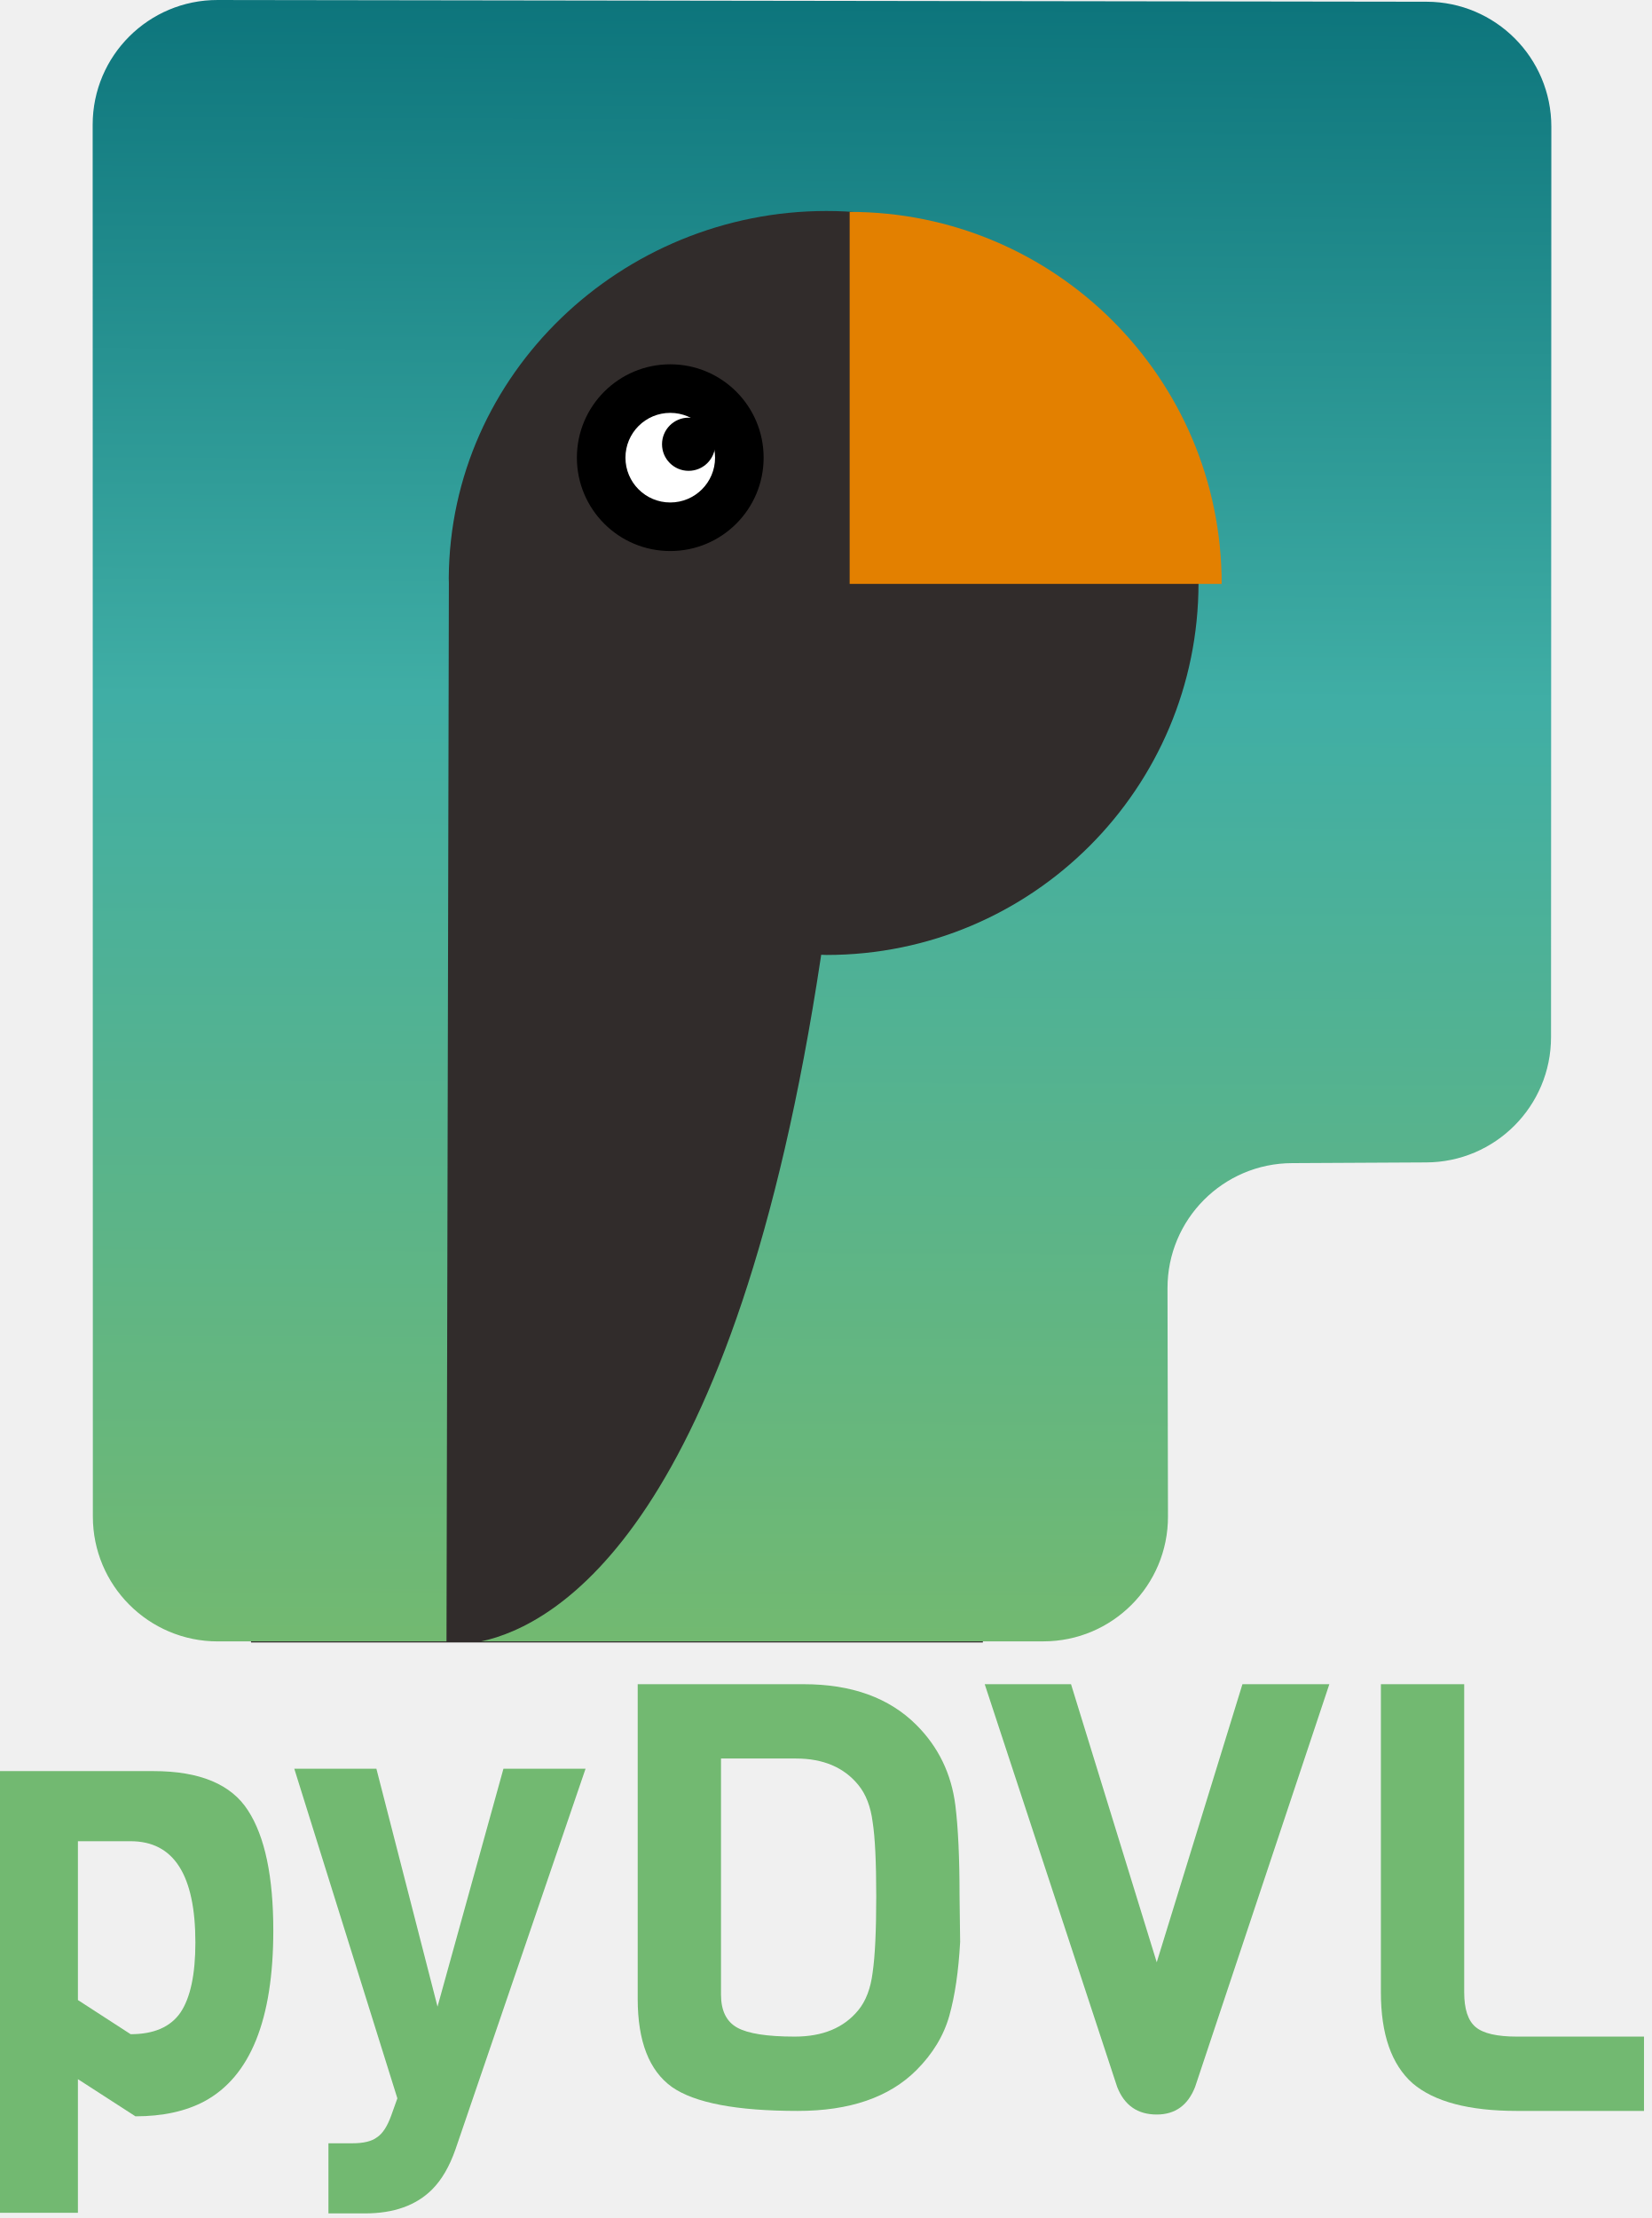
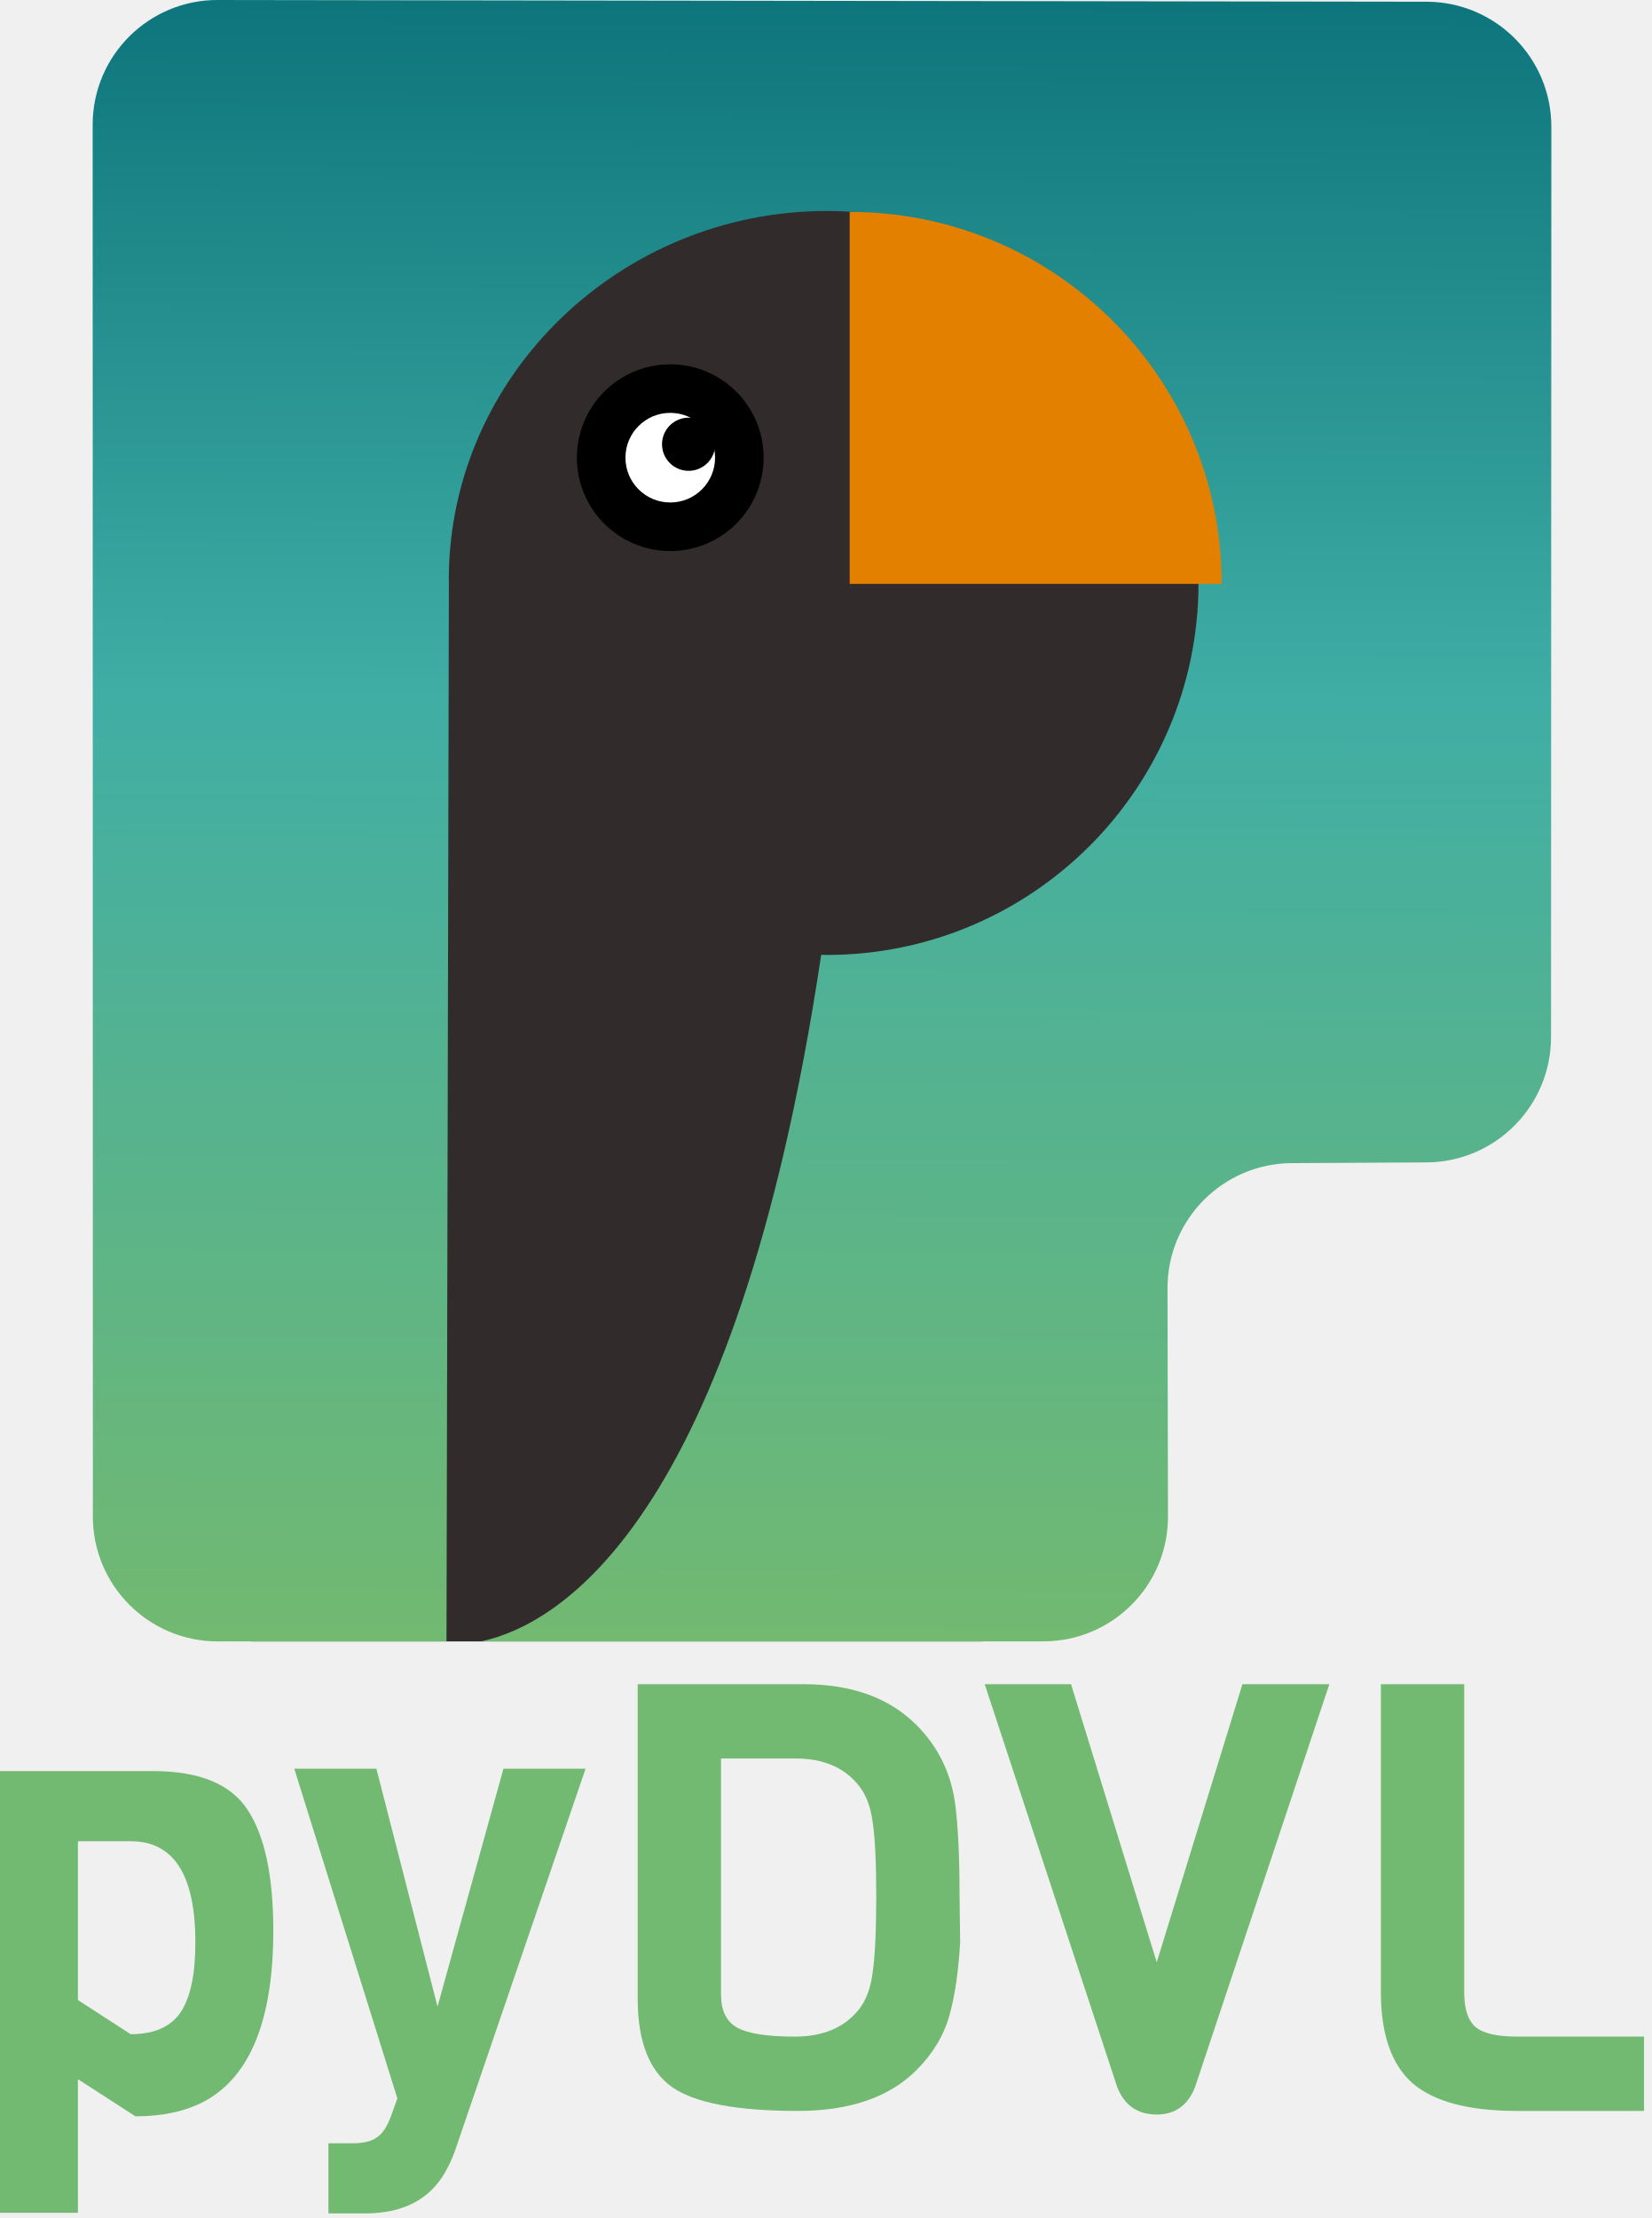
<svg xmlns="http://www.w3.org/2000/svg" xmlns:xlink="http://www.w3.org/1999/xlink" width="70" height="94" viewBox="0 0 70 94" version="1.1" id="svg5">
  <defs id="defs2">
    <linearGradient id="linearGradient14575">
      <stop style="stop-color:#0d757c;stop-opacity:1;" offset="0" id="stop14571" />
      <stop style="stop-color:#40aea5;stop-opacity:1;" offset="0.425" id="stop32040" />
      <stop style="stop-color:#72b971;stop-opacity:1;" offset="1" id="stop14573" />
    </linearGradient>
    <rect x="14.959" y="33.472" width="520.598" height="194.674" id="rect790" />
    <linearGradient xlink:href="#linearGradient14575" id="linearGradient14577" x1="49.04" y1="4.058" x2="48.752" y2="73.273" gradientUnits="userSpaceOnUse" />
  </defs>
  <g id="layer1" transform="translate(-15.06339,-3.873662)">
    <g aria-label="pyDVL" transform="matrix(0.2645833,0,0,0.2645833,9.251296,62.0064)" id="text788" style="font-size:96px;line-height:1.25;white-space:pre;shape-inside:url(#rect790);display:inline;fill:#72b971">
      <path d="m 65.743,89.514 q 0,21.408 -11.04,27.36 -4.512,2.4 -11.04,2.4 l -9.216,-5.952 v 21.408 h -12.48 V 63.978 h 24.576 q 11.136,0 15.168,6.336 4.032,6.24 4.032,19.2 z m -12.48,1.92 q 0,-16.224 -10.368,-16.224 h -8.448 v 25.44 l 8.448,5.472 q 5.568,0 7.968,-3.456 2.4,-3.552 2.4,-11.232 z" style="font-family:Viga;-inkscape-font-specification:Viga" id="path539" />
      <path d="M 115.759,63.594 94.927,124.554 q -1.44,4.128 -3.744,6.432 -3.84,3.84 -10.752,3.84 h -5.856 v -11.232 h 3.84 q 2.688,0 3.936,-0.96 1.344,-0.864 2.304,-3.552 l 0.96,-2.688 -16.512,-52.8 h 13.152 l 9.792,38.112 10.56,-38.112 z" style="font-family:Viga;-inkscape-font-specification:Viga" id="path541" />
      <path d="m 175.663,83.946 0.096,7.392 q -0.384,7.008 -1.728,11.808 -1.344,4.8 -5.28,8.736 -6.528,6.528 -19.008,6.528 -14.688,0 -20.16,-3.84 -5.472,-3.936 -5.472,-14.112 V 50.058 h 26.592 q 11.52,0 18.048,6.528 5.28,5.28 6.24,12.864 0.672,5.376 0.672,14.496 z m -16.224,18.336 q 1.824,-2.208 2.304,-6.048 0.576,-3.936 0.576,-12.192 0,-8.256 -0.576,-11.904 -0.48,-3.744 -2.304,-5.952 -3.456,-4.224 -9.984,-4.224 h -12 v 37.824 q 0,3.84 2.592,5.28 2.592,1.44 9.216,1.44 6.72,0 10.176,-4.224 z" style="font-family:Viga;-inkscape-font-specification:Viga" id="path543" />
      <path d="m 234.895,50.058 -21.504,64.512 q -1.728,4.416 -6.144,4.416 -4.608,0 -6.336,-4.416 l -21.216,-64.512 h 13.824 l 13.728,44.544 13.728,-44.544 z" style="font-family:Viga;-inkscape-font-specification:Viga" id="path545" />
      <path d="m 285.295,118.41 h -20.352 q -11.52,0 -16.704,-4.416 -5.088,-4.512 -5.088,-14.592 v -49.344 h 13.344 v 49.344 q 0,4.032 1.824,5.568 1.824,1.536 6.624,1.536 h 20.352 z" style="font-family:Viga;-inkscape-font-specification:Viga" id="path547" />
    </g>
    <path style="display:none;fill:none;stroke:#000000;stroke-width:0.265px;stroke-linecap:butt;stroke-linejoin:miter;stroke-opacity:1" d="m 15.143,65.741 -0.009,-58.987 a 5.284,5.284 135.031 0 1 5.291,-5.285 l 59.236,0.073 a 5.296,5.296 45.045 0 1 5.29,5.298 l -0.013,38.584 a 5.309,5.309 134.925 0 1 -5.293,5.307 l -10.355,0.031 a 5.296,5.296 134.856 0 0 -5.281,5.307 l 0.02,9.669 a 5.281,5.281 134.939 0 1 -5.281,5.292 l -38.313,0.002 A 5.292,5.292 44.994 0 1 15.143,65.741 Z" id="path4030" />
    <path id="path5722" style="display:none;fill:none;stroke:#000000;stroke-width:0.176" d="M 46.234,10.41 A 15.765,15.765 0 0 0 30.473,26.082 c -0.154,0.108 -0.241,0.172 -0.241,0.172 l -0.101,44.88 c 0,0 11.186,1.911 15.867,-29.121 0.004,-0.027 0.007,-0.053 0.011,-0.08 a 15.765,15.765 0 0 0 0.226,0.008 A 15.765,15.765 0 0 0 61.999,26.175 15.765,15.765 0 0 0 46.234,10.41 Z" />
    <path style="display:none;fill:#e3b700;fill-opacity:1;stroke:#000000;stroke-width:0.176" id="path5722-9" d="M 47.216,10.449 A 15.765,15.765 0 0 1 62.981,26.215 H 47.216 Z" />
  </g>
  <g id="layer2" transform="translate(-15.06339,-3.873662)">
    <g id="g7265" transform="translate(3.694712)">
-       <path id="rect6380" style="fill:#312c2b;fill-opacity:1;stroke:none;stroke-width:0.206" d="M 22.008,6.79 V 8.786 H 19.249 V 45.502 h 2.758 V 73.482 H 53.022 V 45.502 H 71.035 V 8.786 H 53.022 V 6.79 Z" />
+       <path id="rect6380" style="fill:#312c2b;fill-opacity:1;stroke:none;stroke-width:0.206" d="M 22.008,6.746 V 8.742 H 19.249 V 45.458 h 2.758 V 73.438 H 53.022 V 45.458 H 71.035 V 8.742 H 53.022 V 6.746 Z" />
      <path id="path4030-3" style="fill:url(#linearGradient14577);fill-opacity:1;stroke:none;stroke-width:0.265px;stroke-linecap:butt;stroke-linejoin:miter;stroke-opacity:1" d="m 20.587,3.874 c -2.921,-0.003 -5.291,2.364 -5.291,5.285 l 0.008,58.987 c 5.59e-4,2.923 2.37,5.291 5.293,5.291 l 9.694,-5.17e-4 0.101,-44.778 c 0,0 0.003,-0.087 -0.005,-0.281 0.052,-8.669 7.34,-15.561 16.009,-15.562 8.707,9.1e-5 15.765,7.058 15.765,15.765 1.94e-4,8.707 -7.058,15.765 -15.765,15.765 -0.075,-0.002 -0.151,-0.005 -0.226,-0.008 -0.004,0.027 -0.007,0.053 -0.011,0.08 -3.64,24.13 -11.21,28.34 -14.399,29.019 l 23.826,-10e-4 c 2.921,-6e-5 5.287,-2.371 5.281,-5.292 l -0.02,-9.669 c -0.006,-2.923 2.358,-5.299 5.281,-5.307 l 5.68,-0.03 c 2.925,-0.009 5.292,-2.382 5.293,-5.308 l 0.013,-38.584 C 77.114,6.322 74.747,3.951 71.824,3.947 Z" />
      <path style="fill:#e38000;fill-opacity:1;stroke:none;stroke-width:0.176" id="path5722-9-6" d="M 47.377,12.854 A 15.765,15.765 0 0 1 63.143,28.619 H 47.377 Z" />
      <circle style="fill:#000000;fill-opacity:1;stroke:none;stroke-width:0.246" id="path9928" cx="39.774" cy="23.27" r="3.957" />
      <circle style="fill:#ffffff;fill-opacity:1;stroke:none;stroke-width:0.118" id="path9928-5-0" cx="39.774" cy="23.27" r="1.899" />
      <circle style="fill:#000000;fill-opacity:1;stroke:none;stroke-width:0.07" id="path9928-5" cx="40.552" cy="22.701" r="1.127" />
    </g>
  </g>
</svg>
